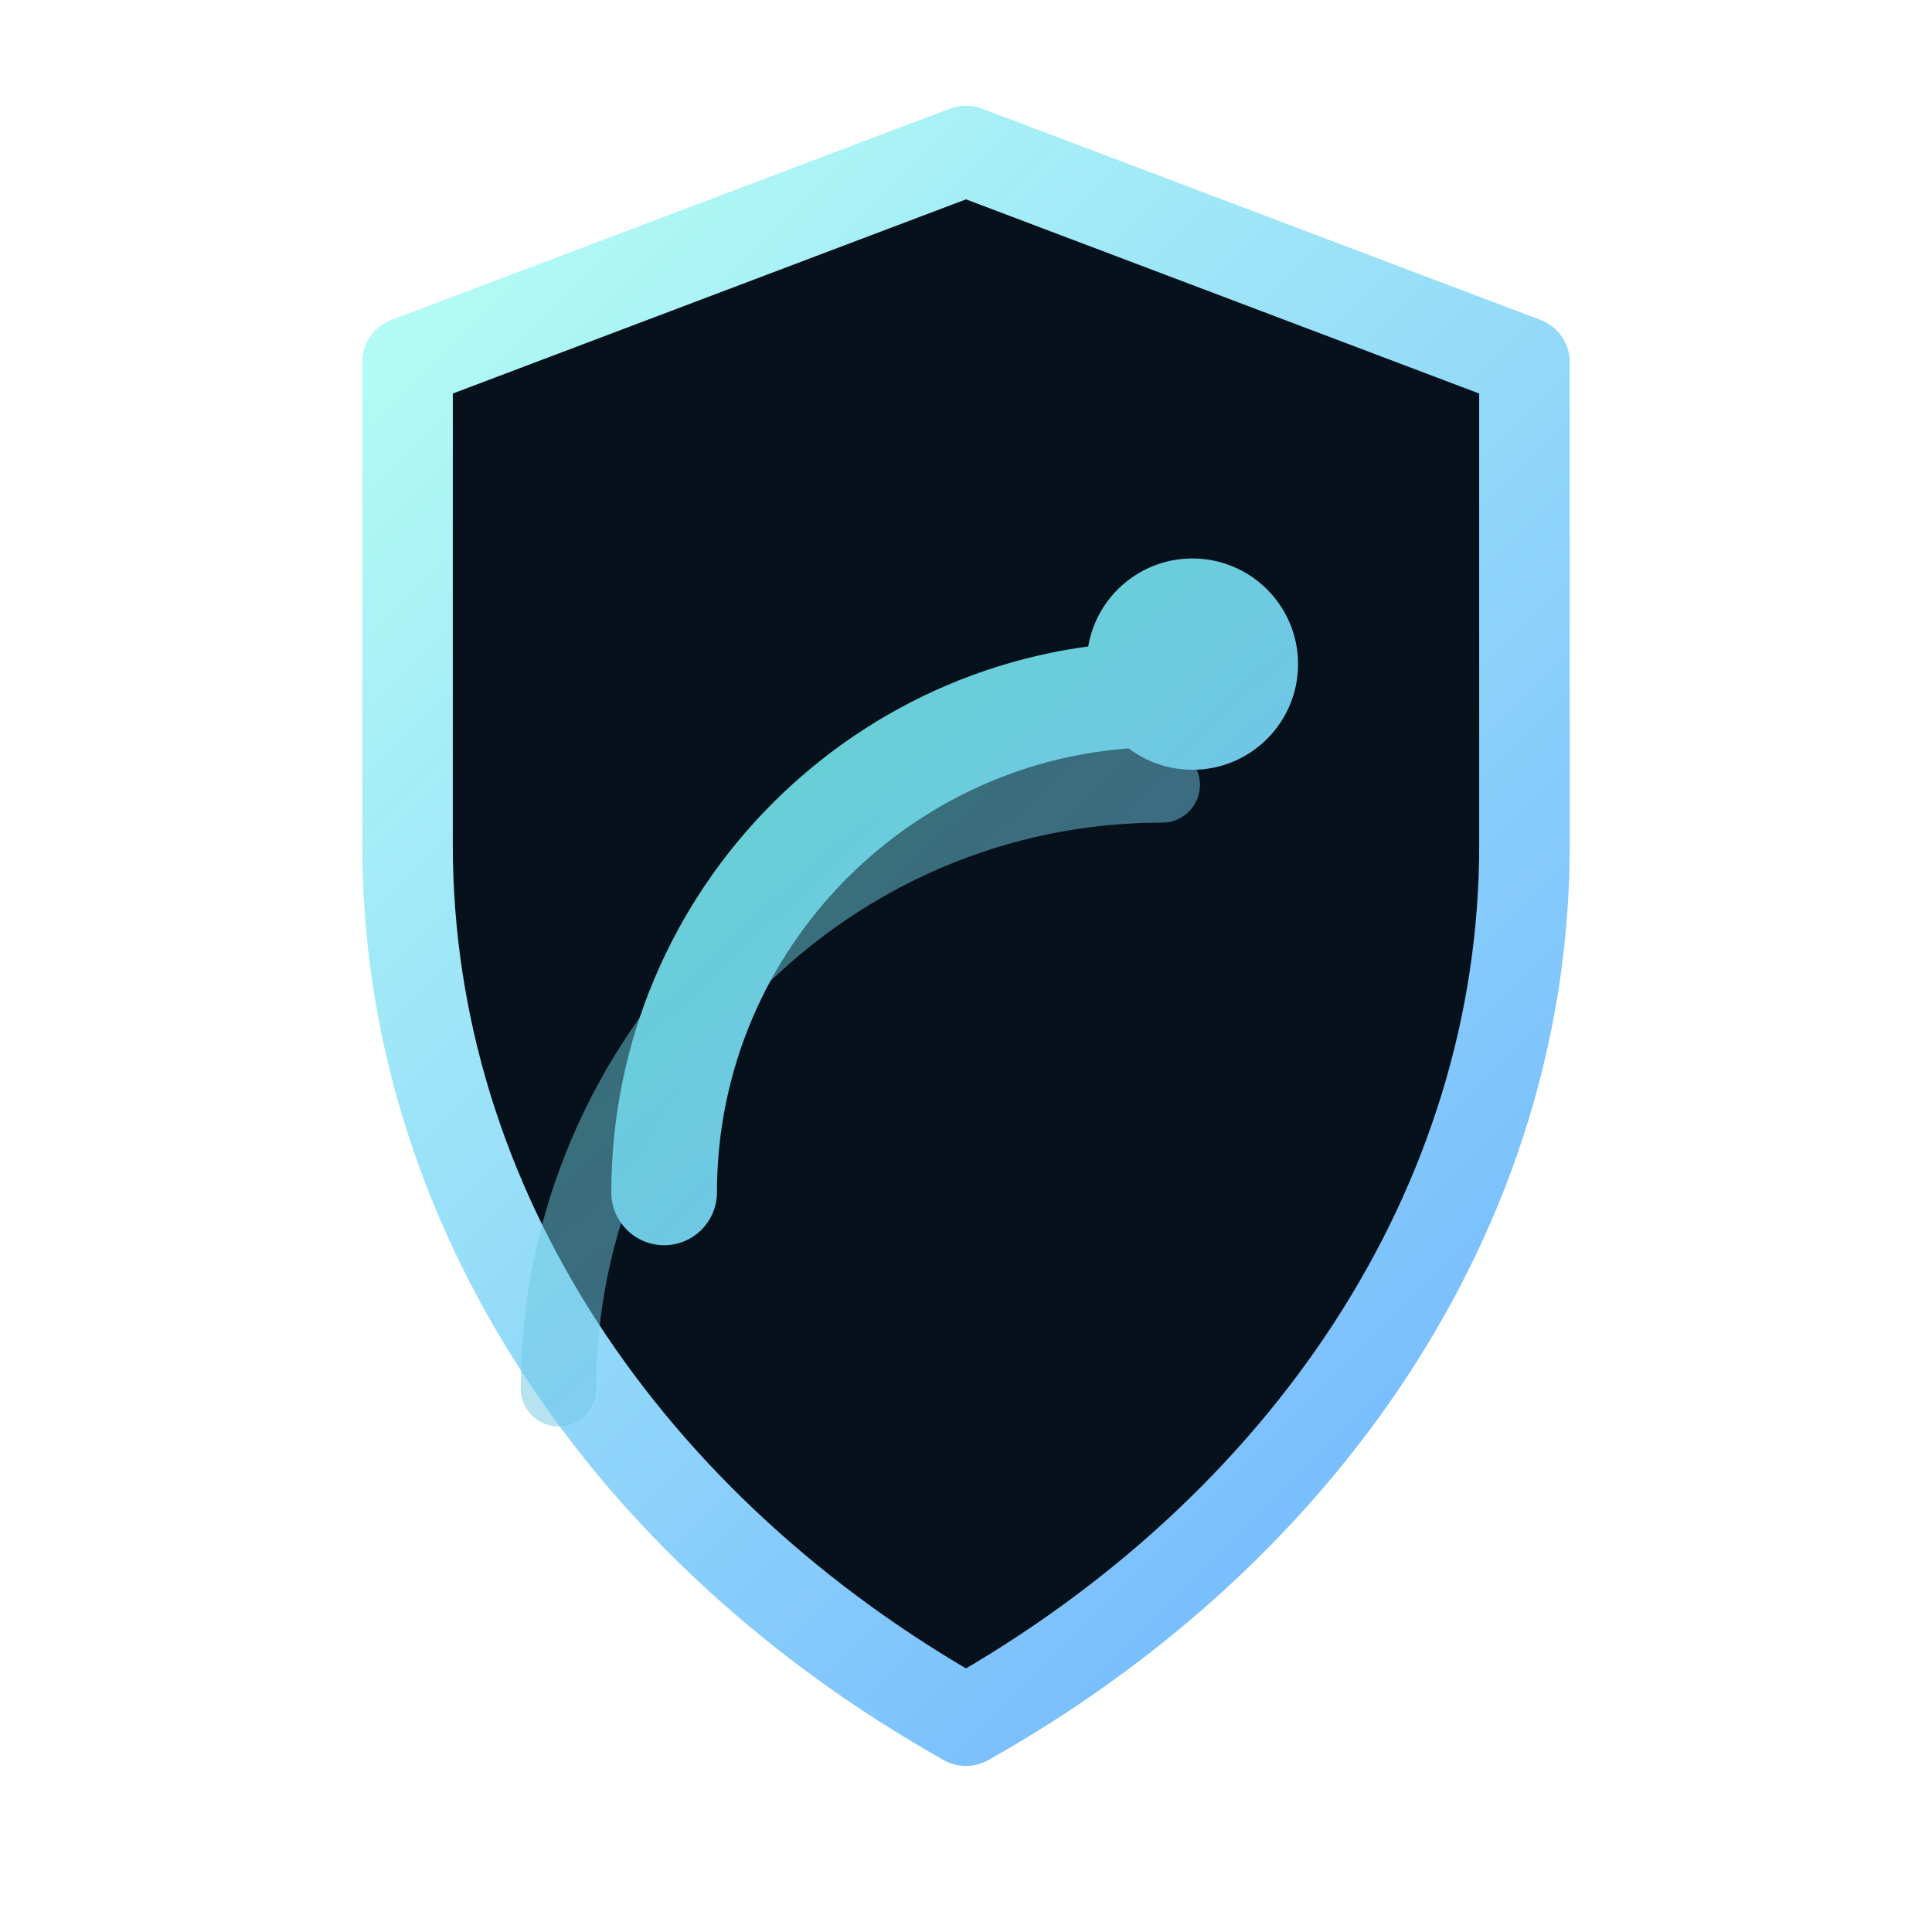
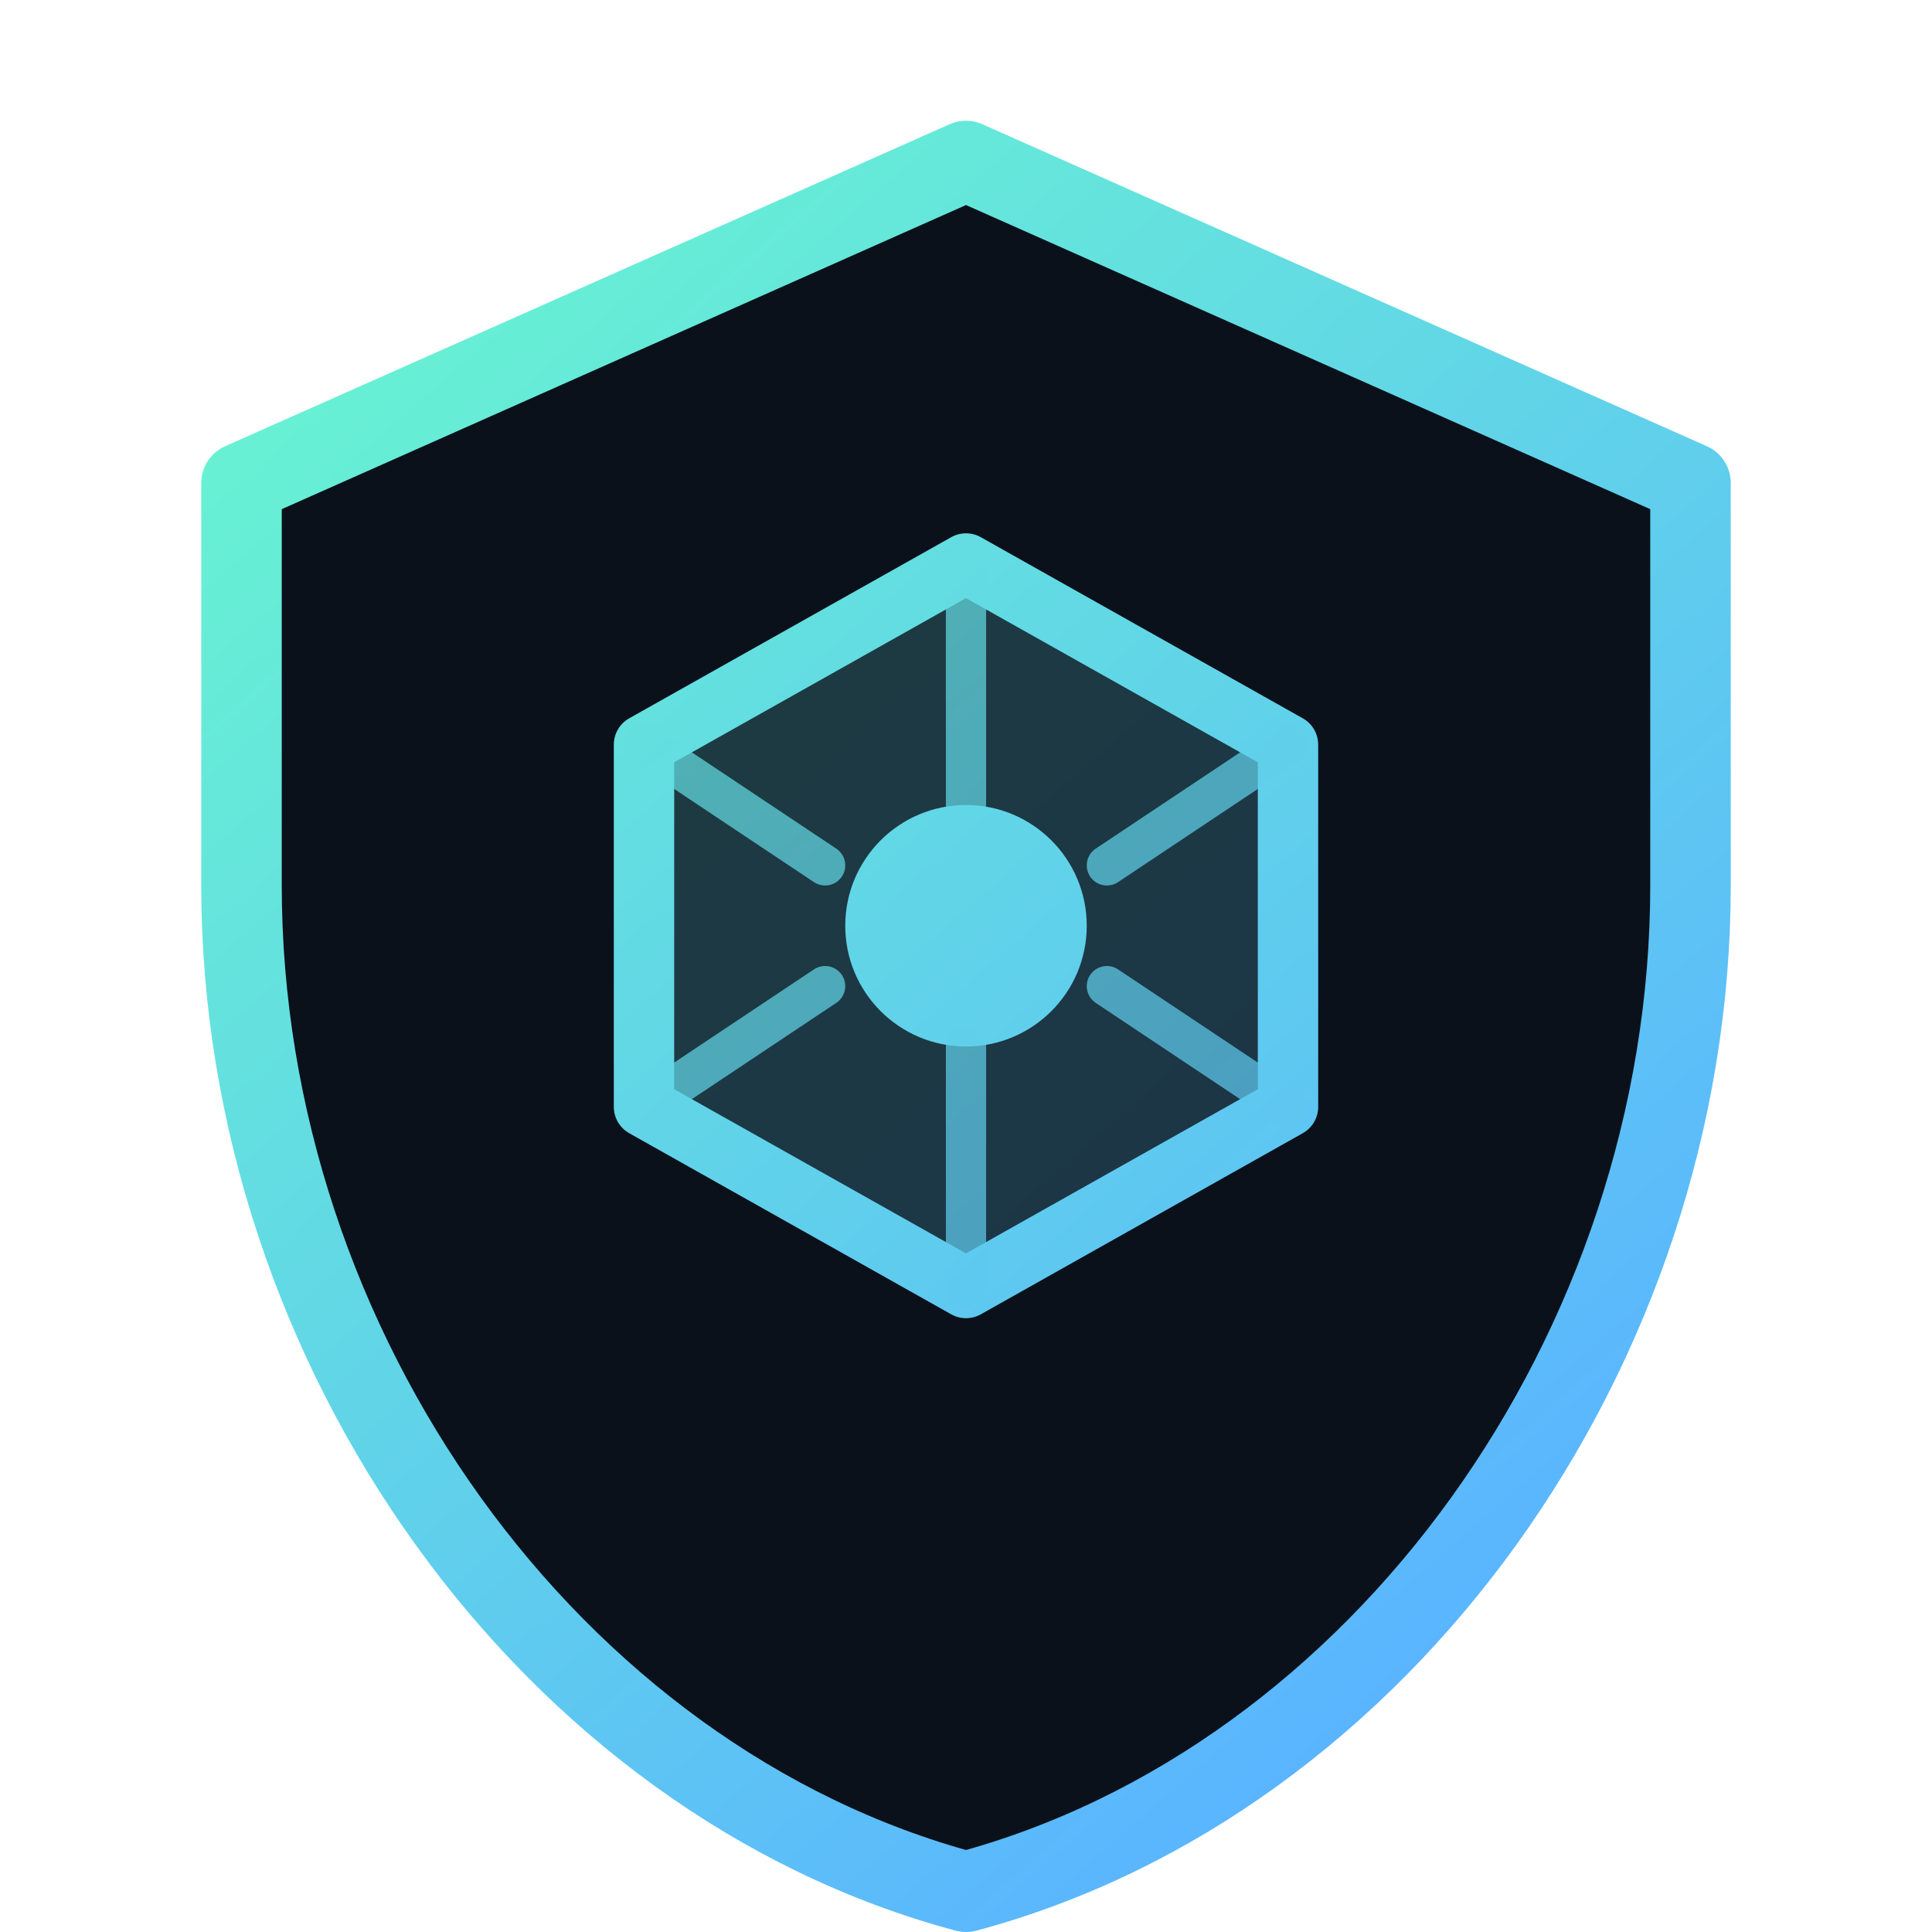
- <svg xmlns="http://www.w3.org/2000/svg" width="128" height="128" viewBox="0 0 128 128" fill="none">
+ <svg xmlns="http://www.w3.org/2000/svg" width="96" height="96" viewBox="0 0 48 48" fill="none">
  <defs>
-     <linearGradient id="sg-frame" x1="20" y1="18" x2="112" y2="110" gradientUnits="userSpaceOnUse">
-       <stop stop-color="#B6FFF4" />
-       <stop offset="1" stop-color="#6BAFFF" />
-     </linearGradient>
-     <linearGradient id="sg-core" x1="40" y1="34" x2="90" y2="88" gradientUnits="userSpaceOnUse">
-       <stop stop-color="#5FD8C6" />
-       <stop offset="1" stop-color="#7EB9FF" />
+     <linearGradient id="sg-primary" x1="10" y1="8" x2="38" y2="40" gradientUnits="userSpaceOnUse">
+       <stop stop-color="#67F0D4" />
+       <stop offset="1" stop-color="#5AB4FF" />
    </linearGradient>
  </defs>
-   <path d="M64 10L101 24V56C101 80 86.4 101.4 64 114C41.6 101.4 27 80 27 56V24L64 10Z" fill="#07111B" stroke="url(#sg-frame)" stroke-width="6" stroke-linejoin="round" />
-   <path d="M44 79C44 60.8 58.8 46 77 46" stroke="url(#sg-core)" stroke-width="7" stroke-linecap="round" />
-   <path d="M37 92C37 70 55 52 77 52" stroke="url(#sg-core)" stroke-opacity="0.5" stroke-width="5" stroke-linecap="round" />
-   <circle cx="79" cy="44" r="7" fill="url(#sg-core)" />
+   <path d="M24 4L6 12V22C6 33.52 13.68 44.24 24 47C34.32 44.24 42 33.52 42 22V12L24 4Z" fill="#0B111B" stroke="url(#sg-primary)" stroke-width="2" stroke-linecap="round" stroke-linejoin="round" />
+   <path d="M24 14L16 18.5V27.5L24 32L32 27.5V18.5L24 14Z" fill="url(#sg-primary)" fill-opacity="0.2" stroke="url(#sg-primary)" stroke-width="1.5" stroke-linecap="round" stroke-linejoin="round" />
+   <circle cx="24" cy="23" r="3" fill="url(#sg-primary)" />
+   <path d="M24 20V14M20.5 21.5L16 18.5M27.5 21.5L32 18.5M27.5 24.5L32 27.5M20.5 24.5L16 27.5M24 26V32" stroke="url(#sg-primary)" stroke-opacity="0.72" stroke-width="1" stroke-linecap="round" />
</svg>
